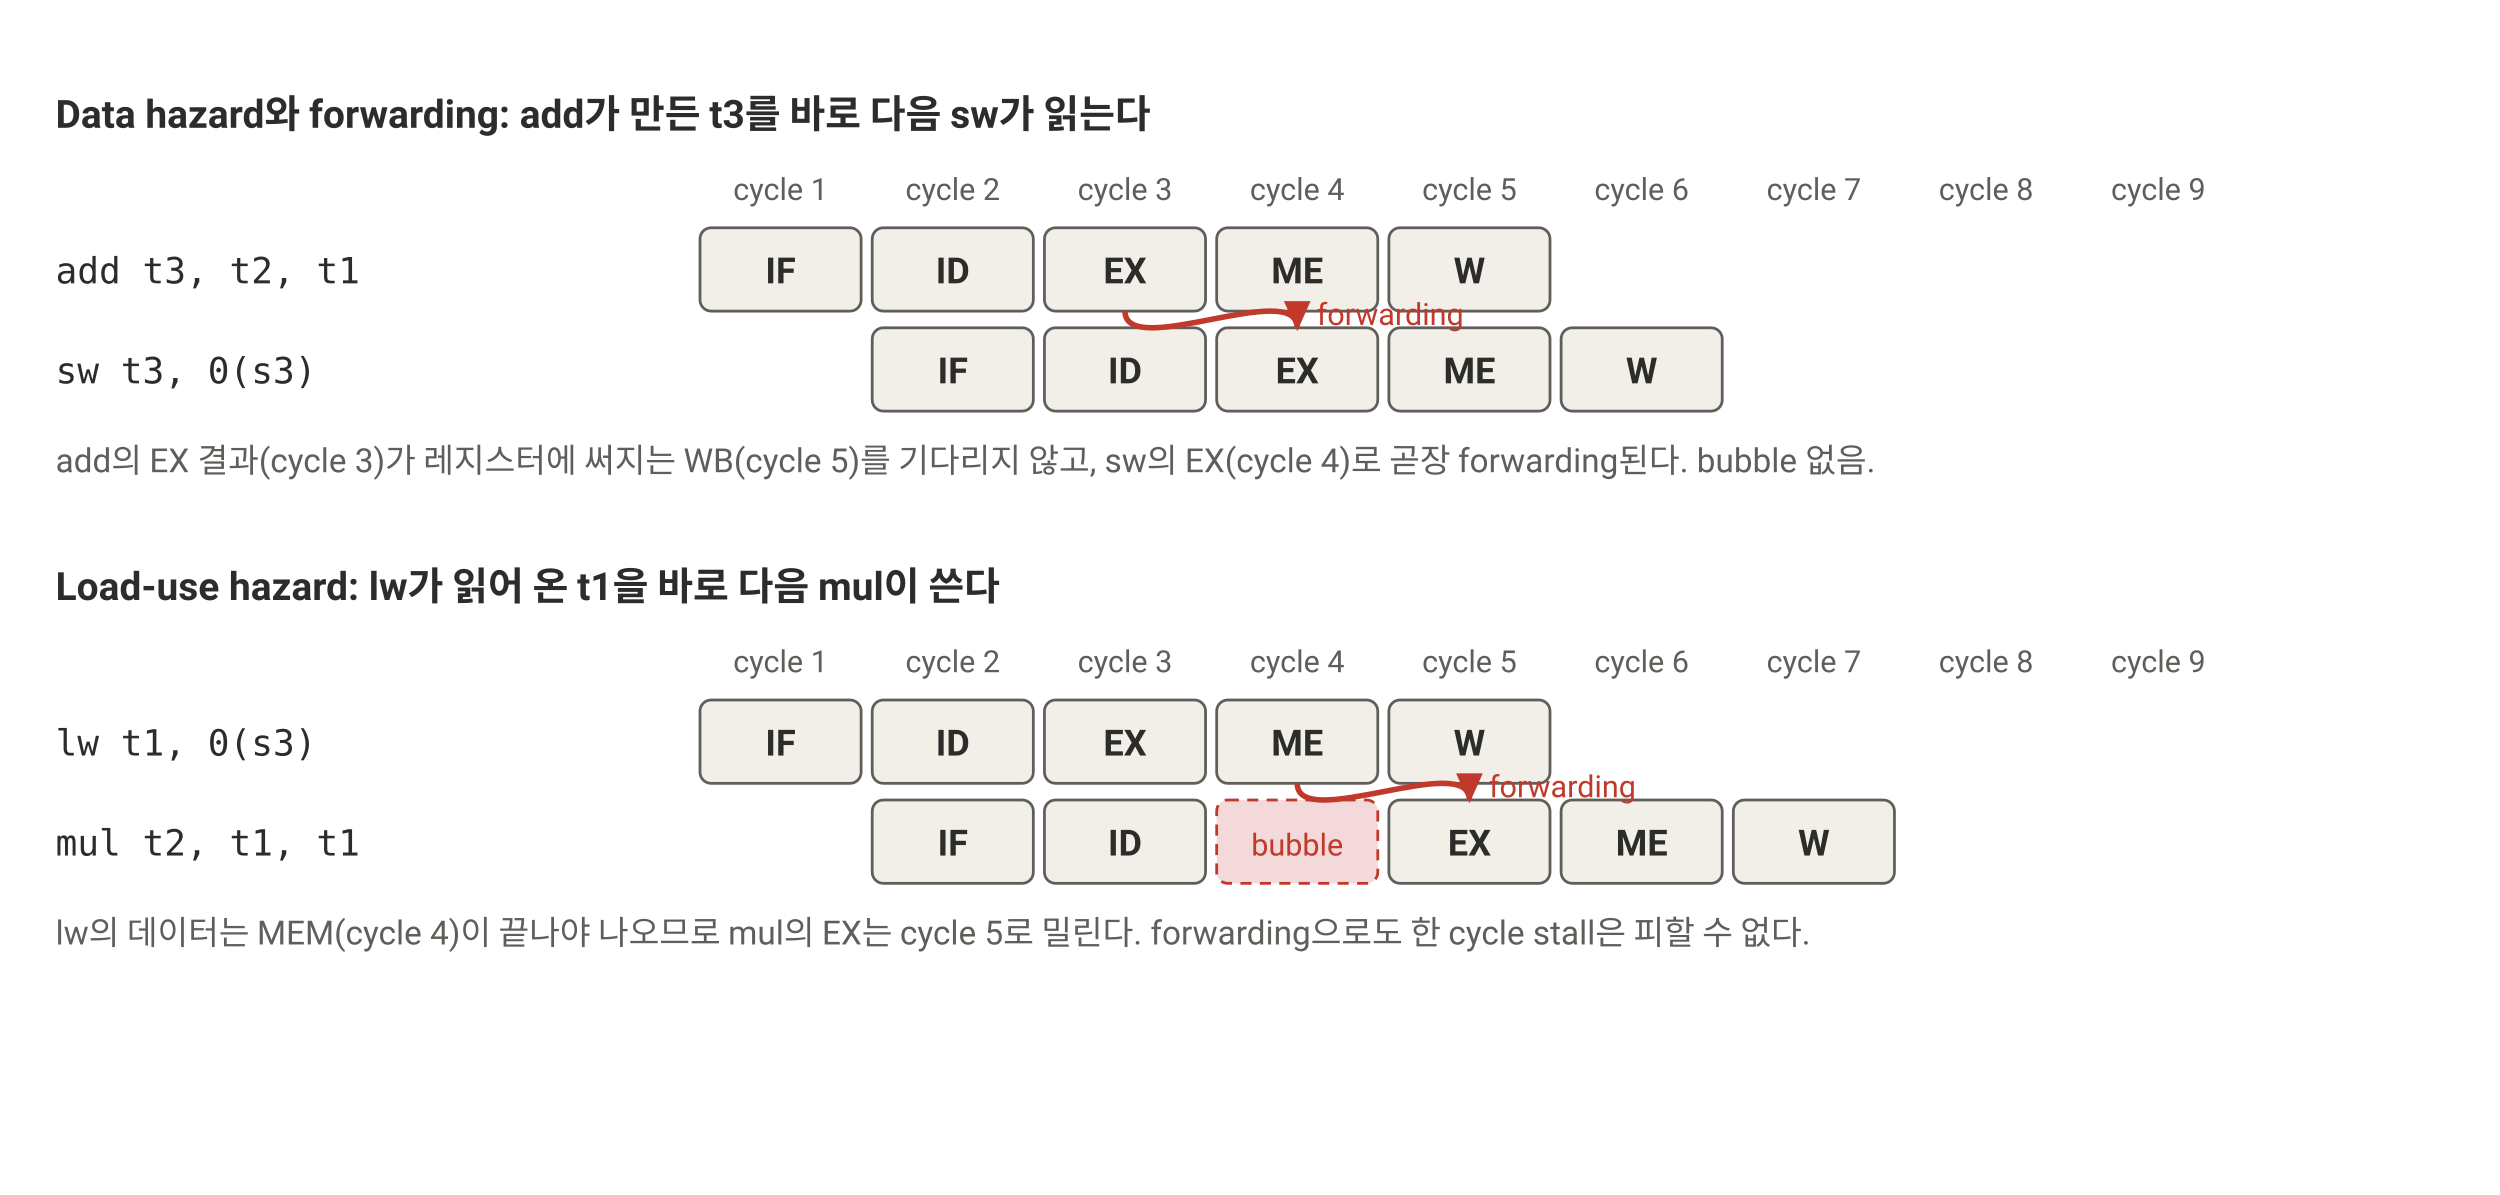
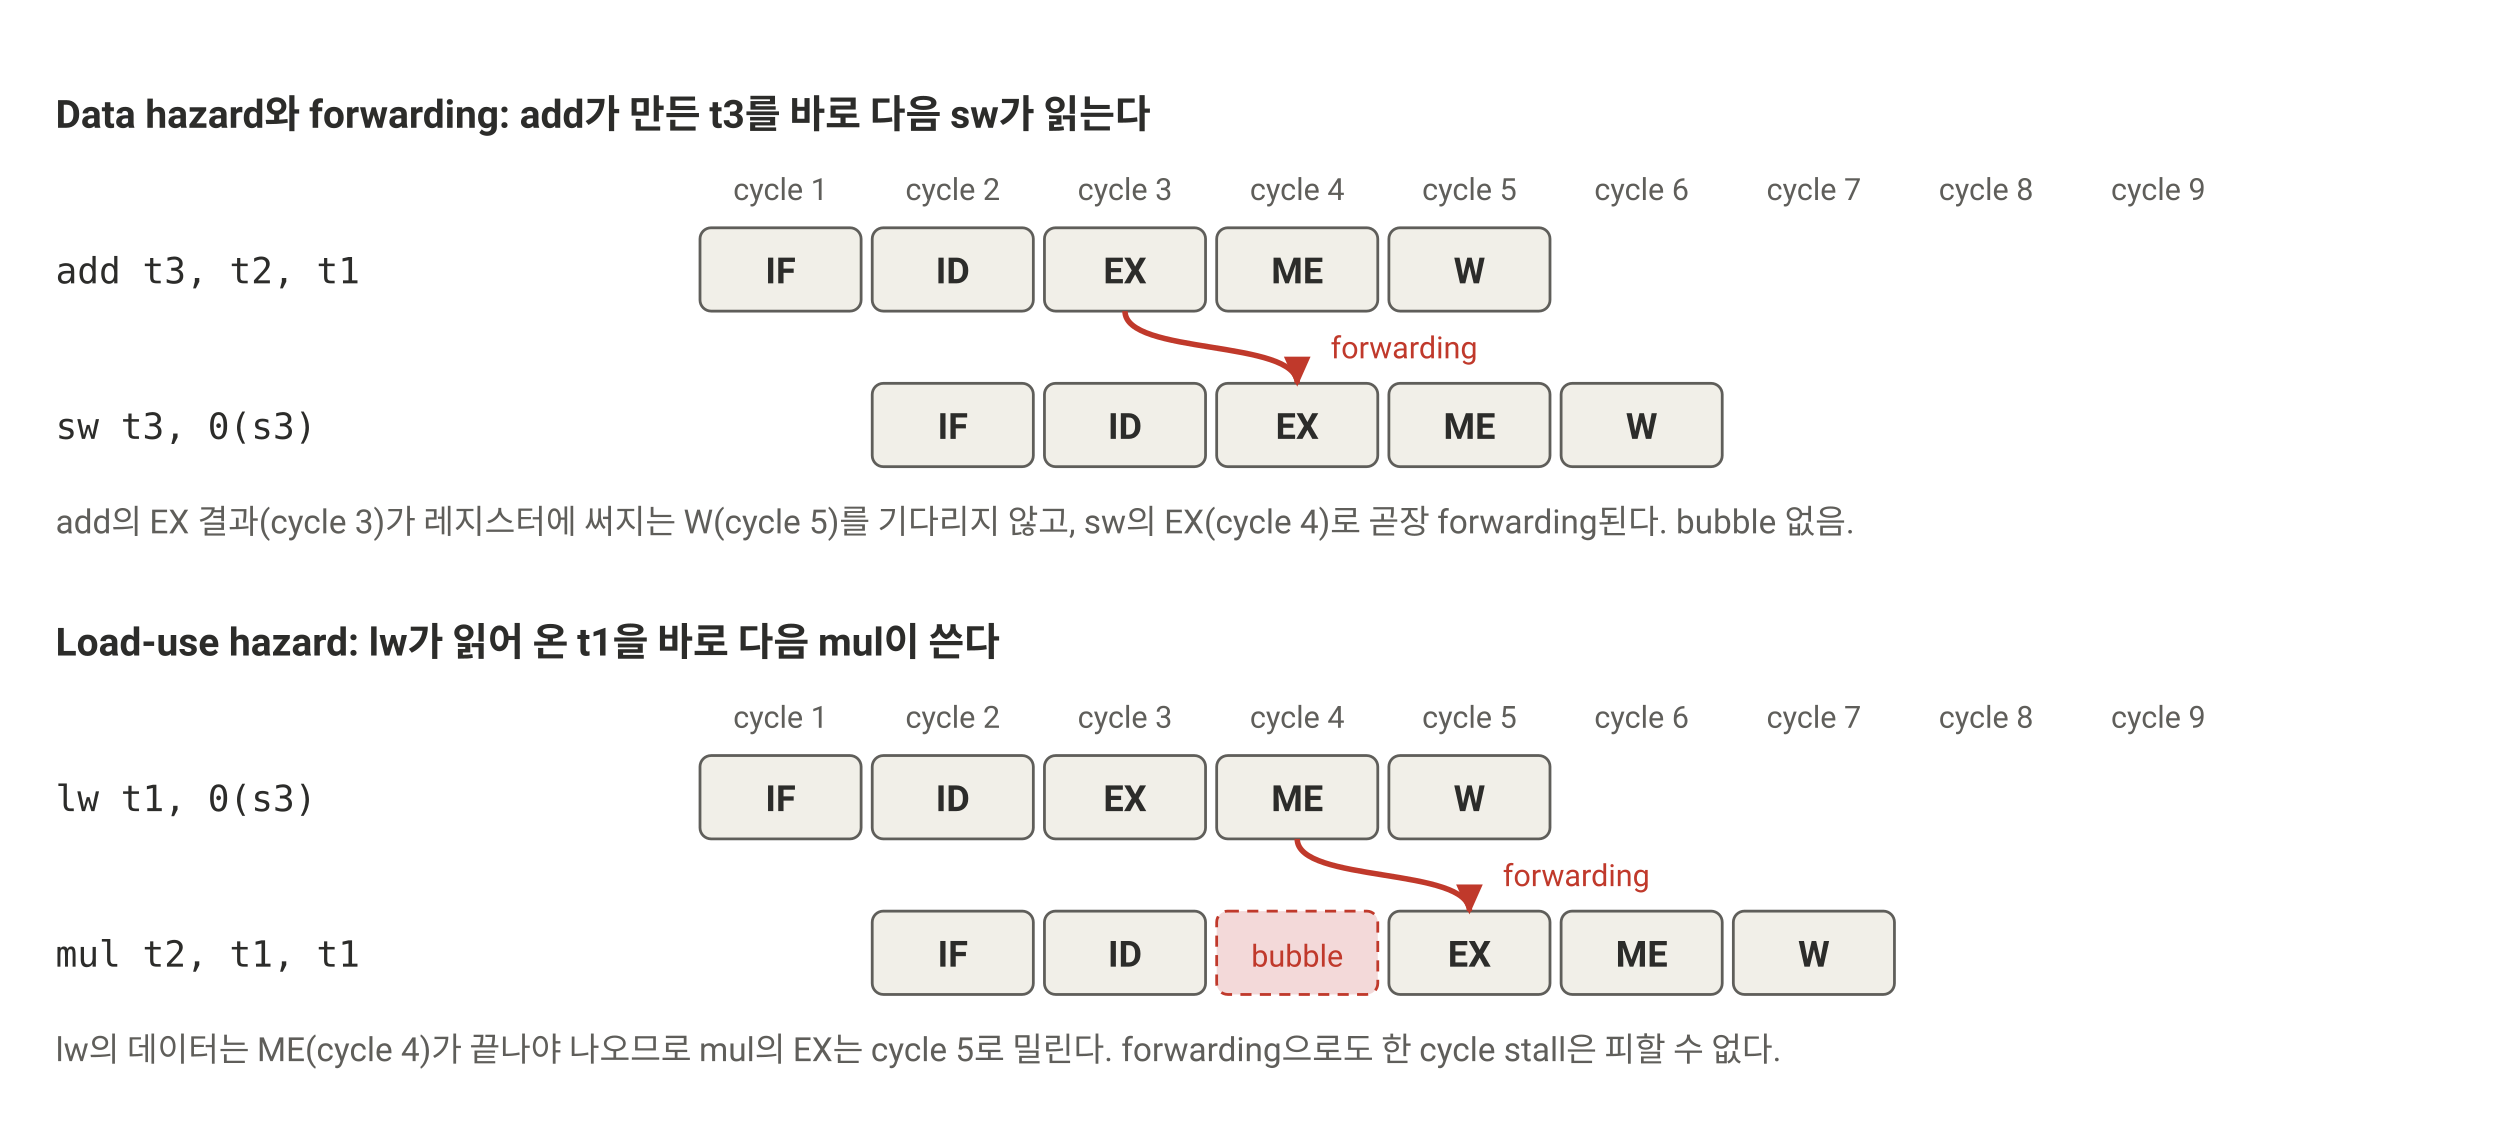
- <svg xmlns="http://www.w3.org/2000/svg" viewBox="0 0 900 430" font-family="-apple-system, 'Segoe UI', Roboto, 'Apple SD Gothic Neo', 'Malgun Gothic', sans-serif" font-size="13">
+ <svg xmlns="http://www.w3.org/2000/svg" viewBox="0 0 900 410" font-family="-apple-system, 'Segoe UI', Roboto, 'Apple SD Gothic Neo', 'Malgun Gothic', sans-serif" font-size="13">
  <defs>
    <marker id="ah" viewBox="0 0 10 10" refX="8" refY="5" markerWidth="6" markerHeight="6" orient="auto">
      <path d="M0,1 L9,5 L0,9 Z" fill="#C0392B" />
    </marker>
  </defs>
  <text x="20" y="46" font-size="14" font-weight="600" fill="#2C2C2A">Data hazard와 forwarding: add가 만든 t3를 바로 다음 sw가 읽는다</text>
  <text x="281.0" y="72" text-anchor="middle" fill="#5F5E5A" font-size="11">cycle 1</text>
  <text x="343.0" y="72" text-anchor="middle" fill="#5F5E5A" font-size="11">cycle 2</text>
  <text x="405.0" y="72" text-anchor="middle" fill="#5F5E5A" font-size="11">cycle 3</text>
  <text x="467.0" y="72" text-anchor="middle" fill="#5F5E5A" font-size="11">cycle 4</text>
  <text x="529.0" y="72" text-anchor="middle" fill="#5F5E5A" font-size="11">cycle 5</text>
  <text x="591.0" y="72" text-anchor="middle" fill="#5F5E5A" font-size="11">cycle 6</text>
  <text x="653.0" y="72" text-anchor="middle" fill="#5F5E5A" font-size="11">cycle 7</text>
  <text x="715.0" y="72" text-anchor="middle" fill="#5F5E5A" font-size="11">cycle 8</text>
  <text x="777.0" y="72" text-anchor="middle" fill="#5F5E5A" font-size="11">cycle 9</text>
-   <text x="20" y="102.0" font-family="ui-monospace, Menlo, Consolas, monospace" font-size="13" fill="#2C2C2A">add  t3, t2, t1</text>
+   <text x="20" y="102" font-family="ui-monospace, Menlo, Consolas, monospace" font-size="13" fill="#2C2C2A">add  t3, t2, t1</text>
  <rect x="252" y="82" width="58" height="30" rx="4" fill="#F1EFE8" stroke="#5F5E5A" />
-   <text x="281.0" y="102.0" text-anchor="middle" fill="#2C2C2A" font-weight="600">IF</text>
+   <text x="281.0" y="102" text-anchor="middle" fill="#2C2C2A" font-weight="600">IF</text>
  <rect x="314" y="82" width="58" height="30" rx="4" fill="#F1EFE8" stroke="#5F5E5A" />
-   <text x="343.0" y="102.0" text-anchor="middle" fill="#2C2C2A" font-weight="600">ID</text>
+   <text x="343.0" y="102" text-anchor="middle" fill="#2C2C2A" font-weight="600">ID</text>
  <rect x="376" y="82" width="58" height="30" rx="4" fill="#F1EFE8" stroke="#5F5E5A" />
-   <text x="405.0" y="102.0" text-anchor="middle" fill="#2C2C2A" font-weight="600">EX</text>
+   <text x="405.0" y="102" text-anchor="middle" fill="#2C2C2A" font-weight="600">EX</text>
  <rect x="438" y="82" width="58" height="30" rx="4" fill="#F1EFE8" stroke="#5F5E5A" />
-   <text x="467.0" y="102.0" text-anchor="middle" fill="#2C2C2A" font-weight="600">ME</text>
+   <text x="467.0" y="102" text-anchor="middle" fill="#2C2C2A" font-weight="600">ME</text>
  <rect x="500" y="82" width="58" height="30" rx="4" fill="#F1EFE8" stroke="#5F5E5A" />
-   <text x="529.0" y="102.0" text-anchor="middle" fill="#2C2C2A" font-weight="600">W</text>
-   <text x="20" y="138.0" font-family="ui-monospace, Menlo, Consolas, monospace" font-size="13" fill="#2C2C2A">sw   t3, 0(s3)</text>
-   <rect x="314" y="118" width="58" height="30" rx="4" fill="#F1EFE8" stroke="#5F5E5A" />
-   <text x="343.0" y="138.0" text-anchor="middle" fill="#2C2C2A" font-weight="600">IF</text>
-   <rect x="376" y="118" width="58" height="30" rx="4" fill="#F1EFE8" stroke="#5F5E5A" />
-   <text x="405.0" y="138.0" text-anchor="middle" fill="#2C2C2A" font-weight="600">ID</text>
-   <rect x="438" y="118" width="58" height="30" rx="4" fill="#F1EFE8" stroke="#5F5E5A" />
-   <text x="467.0" y="138.0" text-anchor="middle" fill="#2C2C2A" font-weight="600">EX</text>
-   <rect x="500" y="118" width="58" height="30" rx="4" fill="#F1EFE8" stroke="#5F5E5A" />
-   <text x="529.0" y="138.0" text-anchor="middle" fill="#2C2C2A" font-weight="600">ME</text>
-   <rect x="562" y="118" width="58" height="30" rx="4" fill="#F1EFE8" stroke="#5F5E5A" />
-   <text x="591.0" y="138.0" text-anchor="middle" fill="#2C2C2A" font-weight="600">W</text>
-   <path d="M 405.0 112 C 405.0 130, 467.0 100, 467.0 118" fill="none" stroke="#C0392B" stroke-width="2" marker-end="url(#ah)" />
-   <text x="474.0" y="117.0" fill="#C0392B" font-size="11">forwarding</text>
-   <text x="20" y="170" fill="#5F5E5A" font-size="12">add의 EX 결과(cycle 3)가 레지스터에 써지는 WB(cycle 5)를 기다리지 않고, sw의 EX(cycle 4)로 곧장 forwarding된다. bubble 없음.</text>
-   <text x="20" y="216" font-size="14" font-weight="600" fill="#2C2C2A">Load-use hazard: lw가 읽어 온 t1을 바로 다음 mul이 쓴다</text>
-   <text x="281.0" y="242" text-anchor="middle" fill="#5F5E5A" font-size="11">cycle 1</text>
-   <text x="343.0" y="242" text-anchor="middle" fill="#5F5E5A" font-size="11">cycle 2</text>
-   <text x="405.0" y="242" text-anchor="middle" fill="#5F5E5A" font-size="11">cycle 3</text>
-   <text x="467.0" y="242" text-anchor="middle" fill="#5F5E5A" font-size="11">cycle 4</text>
-   <text x="529.0" y="242" text-anchor="middle" fill="#5F5E5A" font-size="11">cycle 5</text>
-   <text x="591.0" y="242" text-anchor="middle" fill="#5F5E5A" font-size="11">cycle 6</text>
-   <text x="653.0" y="242" text-anchor="middle" fill="#5F5E5A" font-size="11">cycle 7</text>
-   <text x="715.0" y="242" text-anchor="middle" fill="#5F5E5A" font-size="11">cycle 8</text>
-   <text x="777.0" y="242" text-anchor="middle" fill="#5F5E5A" font-size="11">cycle 9</text>
-   <text x="20" y="272.0" font-family="ui-monospace, Menlo, Consolas, monospace" font-size="13" fill="#2C2C2A">lw   t1, 0(s3)</text>
-   <rect x="252" y="252" width="58" height="30" rx="4" fill="#F1EFE8" stroke="#5F5E5A" />
-   <text x="281.0" y="272.0" text-anchor="middle" fill="#2C2C2A" font-weight="600">IF</text>
-   <rect x="314" y="252" width="58" height="30" rx="4" fill="#F1EFE8" stroke="#5F5E5A" />
-   <text x="343.0" y="272.0" text-anchor="middle" fill="#2C2C2A" font-weight="600">ID</text>
-   <rect x="376" y="252" width="58" height="30" rx="4" fill="#F1EFE8" stroke="#5F5E5A" />
-   <text x="405.0" y="272.0" text-anchor="middle" fill="#2C2C2A" font-weight="600">EX</text>
-   <rect x="438" y="252" width="58" height="30" rx="4" fill="#F1EFE8" stroke="#5F5E5A" />
-   <text x="467.0" y="272.0" text-anchor="middle" fill="#2C2C2A" font-weight="600">ME</text>
-   <rect x="500" y="252" width="58" height="30" rx="4" fill="#F1EFE8" stroke="#5F5E5A" />
-   <text x="529.0" y="272.0" text-anchor="middle" fill="#2C2C2A" font-weight="600">W</text>
-   <text x="20" y="308.0" font-family="ui-monospace, Menlo, Consolas, monospace" font-size="13" fill="#2C2C2A">mul  t2, t1, t1</text>
-   <rect x="314" y="288" width="58" height="30" rx="4" fill="#F1EFE8" stroke="#5F5E5A" />
-   <text x="343.0" y="308.0" text-anchor="middle" fill="#2C2C2A" font-weight="600">IF</text>
-   <rect x="376" y="288" width="58" height="30" rx="4" fill="#F1EFE8" stroke="#5F5E5A" />
-   <text x="405.0" y="308.0" text-anchor="middle" fill="#2C2C2A" font-weight="600">ID</text>
-   <rect x="438" y="288" width="58" height="30" rx="4" fill="#F3D9D9" stroke="#C0392B" stroke-dasharray="4 3" />
-   <text x="467.0" y="308.0" text-anchor="middle" fill="#C0392B" font-size="11">bubble</text>
-   <rect x="500" y="288" width="58" height="30" rx="4" fill="#F1EFE8" stroke="#5F5E5A" />
-   <text x="529.0" y="308.0" text-anchor="middle" fill="#2C2C2A" font-weight="600">EX</text>
-   <rect x="562" y="288" width="58" height="30" rx="4" fill="#F1EFE8" stroke="#5F5E5A" />
-   <text x="591.0" y="308.0" text-anchor="middle" fill="#2C2C2A" font-weight="600">ME</text>
-   <rect x="624" y="288" width="58" height="30" rx="4" fill="#F1EFE8" stroke="#5F5E5A" />
-   <text x="653.0" y="308.0" text-anchor="middle" fill="#2C2C2A" font-weight="600">W</text>
-   <path d="M 467.0 282 C 467.0 300, 529.0 270, 529.0 288" fill="none" stroke="#C0392B" stroke-width="2" marker-end="url(#ah)" />
-   <text x="536.0" y="287.0" fill="#C0392B" font-size="11">forwarding</text>
-   <text x="20" y="340" fill="#5F5E5A" font-size="12">lw의 데이터는 MEM(cycle 4)이 끝나야 나오므로 mul의 EX는 cycle 5로 밀린다. forwarding으로도 한 cycle stall은 피할 수 없다.</text>
+   <text x="529.0" y="102" text-anchor="middle" fill="#2C2C2A" font-weight="600">W</text>
+   <text x="20" y="158" font-family="ui-monospace, Menlo, Consolas, monospace" font-size="13" fill="#2C2C2A">sw   t3, 0(s3)</text>
+   <rect x="314" y="138" width="58" height="30" rx="4" fill="#F1EFE8" stroke="#5F5E5A" />
+   <text x="343.0" y="158" text-anchor="middle" fill="#2C2C2A" font-weight="600">IF</text>
+   <rect x="376" y="138" width="58" height="30" rx="4" fill="#F1EFE8" stroke="#5F5E5A" />
+   <text x="405.0" y="158" text-anchor="middle" fill="#2C2C2A" font-weight="600">ID</text>
+   <rect x="438" y="138" width="58" height="30" rx="4" fill="#F1EFE8" stroke="#5F5E5A" />
+   <text x="467.0" y="158" text-anchor="middle" fill="#2C2C2A" font-weight="600">EX</text>
+   <rect x="500" y="138" width="58" height="30" rx="4" fill="#F1EFE8" stroke="#5F5E5A" />
+   <text x="529.0" y="158" text-anchor="middle" fill="#2C2C2A" font-weight="600">ME</text>
+   <rect x="562" y="138" width="58" height="30" rx="4" fill="#F1EFE8" stroke="#5F5E5A" />
+   <text x="591.0" y="158" text-anchor="middle" fill="#2C2C2A" font-weight="600">W</text>
+   <path d="M 405.0 112 C 405.0 128, 467.0 122, 467.0 138" fill="none" stroke="#C0392B" stroke-width="2" marker-end="url(#ah)" />
+   <text x="479.0" y="129.0" fill="#C0392B" font-size="11">forwarding</text>
+   <text x="20" y="192" fill="#5F5E5A" font-size="12">add의 EX 결과(cycle 3)가 레지스터에 써지는 W(cycle 5)를 기다리지 않고, sw의 EX(cycle 4)로 곧장 forwarding된다. bubble 없음.</text>
+   <text x="20" y="236" font-size="14" font-weight="600" fill="#2C2C2A">Load-use hazard: lw가 읽어 온 t1을 바로 다음 mul이 쓴다</text>
+   <text x="281.0" y="262" text-anchor="middle" fill="#5F5E5A" font-size="11">cycle 1</text>
+   <text x="343.0" y="262" text-anchor="middle" fill="#5F5E5A" font-size="11">cycle 2</text>
+   <text x="405.0" y="262" text-anchor="middle" fill="#5F5E5A" font-size="11">cycle 3</text>
+   <text x="467.0" y="262" text-anchor="middle" fill="#5F5E5A" font-size="11">cycle 4</text>
+   <text x="529.0" y="262" text-anchor="middle" fill="#5F5E5A" font-size="11">cycle 5</text>
+   <text x="591.0" y="262" text-anchor="middle" fill="#5F5E5A" font-size="11">cycle 6</text>
+   <text x="653.0" y="262" text-anchor="middle" fill="#5F5E5A" font-size="11">cycle 7</text>
+   <text x="715.0" y="262" text-anchor="middle" fill="#5F5E5A" font-size="11">cycle 8</text>
+   <text x="777.0" y="262" text-anchor="middle" fill="#5F5E5A" font-size="11">cycle 9</text>
+   <text x="20" y="292" font-family="ui-monospace, Menlo, Consolas, monospace" font-size="13" fill="#2C2C2A">lw   t1, 0(s3)</text>
+   <rect x="252" y="272" width="58" height="30" rx="4" fill="#F1EFE8" stroke="#5F5E5A" />
+   <text x="281.0" y="292" text-anchor="middle" fill="#2C2C2A" font-weight="600">IF</text>
+   <rect x="314" y="272" width="58" height="30" rx="4" fill="#F1EFE8" stroke="#5F5E5A" />
+   <text x="343.0" y="292" text-anchor="middle" fill="#2C2C2A" font-weight="600">ID</text>
+   <rect x="376" y="272" width="58" height="30" rx="4" fill="#F1EFE8" stroke="#5F5E5A" />
+   <text x="405.0" y="292" text-anchor="middle" fill="#2C2C2A" font-weight="600">EX</text>
+   <rect x="438" y="272" width="58" height="30" rx="4" fill="#F1EFE8" stroke="#5F5E5A" />
+   <text x="467.0" y="292" text-anchor="middle" fill="#2C2C2A" font-weight="600">ME</text>
+   <rect x="500" y="272" width="58" height="30" rx="4" fill="#F1EFE8" stroke="#5F5E5A" />
+   <text x="529.0" y="292" text-anchor="middle" fill="#2C2C2A" font-weight="600">W</text>
+   <text x="20" y="348" font-family="ui-monospace, Menlo, Consolas, monospace" font-size="13" fill="#2C2C2A">mul  t2, t1, t1</text>
+   <rect x="314" y="328" width="58" height="30" rx="4" fill="#F1EFE8" stroke="#5F5E5A" />
+   <text x="343.0" y="348" text-anchor="middle" fill="#2C2C2A" font-weight="600">IF</text>
+   <rect x="376" y="328" width="58" height="30" rx="4" fill="#F1EFE8" stroke="#5F5E5A" />
+   <text x="405.0" y="348" text-anchor="middle" fill="#2C2C2A" font-weight="600">ID</text>
+   <rect x="438" y="328" width="58" height="30" rx="4" fill="#F3D9D9" stroke="#C0392B" stroke-dasharray="4 3" />
+   <text x="467.0" y="348" text-anchor="middle" fill="#C0392B" font-size="11">bubble</text>
+   <rect x="500" y="328" width="58" height="30" rx="4" fill="#F1EFE8" stroke="#5F5E5A" />
+   <text x="529.0" y="348" text-anchor="middle" fill="#2C2C2A" font-weight="600">EX</text>
+   <rect x="562" y="328" width="58" height="30" rx="4" fill="#F1EFE8" stroke="#5F5E5A" />
+   <text x="591.0" y="348" text-anchor="middle" fill="#2C2C2A" font-weight="600">ME</text>
+   <rect x="624" y="328" width="58" height="30" rx="4" fill="#F1EFE8" stroke="#5F5E5A" />
+   <text x="653.0" y="348" text-anchor="middle" fill="#2C2C2A" font-weight="600">W</text>
+   <path d="M 467.0 302 C 467.0 318, 529.0 312, 529.0 328" fill="none" stroke="#C0392B" stroke-width="2" marker-end="url(#ah)" />
+   <text x="541.0" y="319.0" fill="#C0392B" font-size="11">forwarding</text>
+   <text x="20" y="382" fill="#5F5E5A" font-size="12">lw의 데이터는 ME(cycle 4)가 끝나야 나오므로 mul의 EX는 cycle 5로 밀린다. forwarding으로도 한 cycle stall은 피할 수 없다.</text>
</svg>
